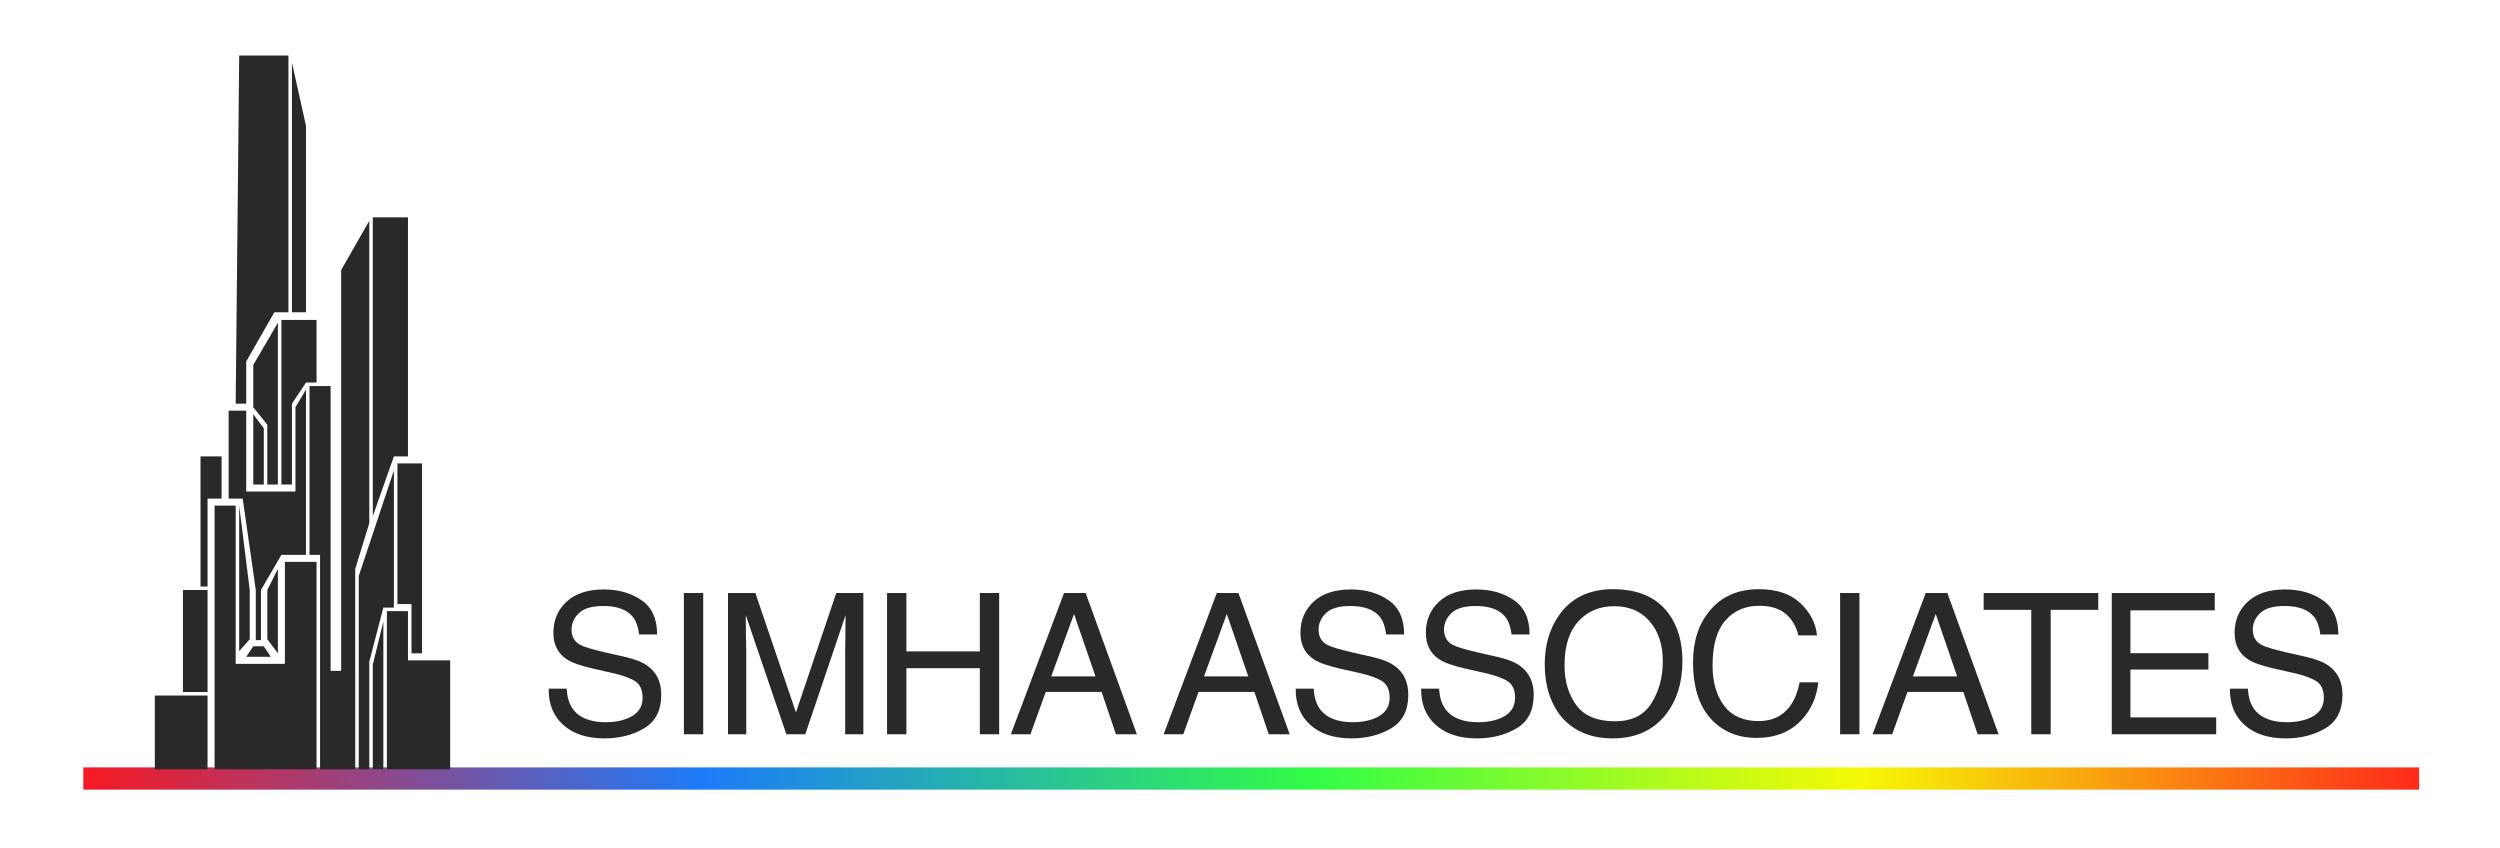
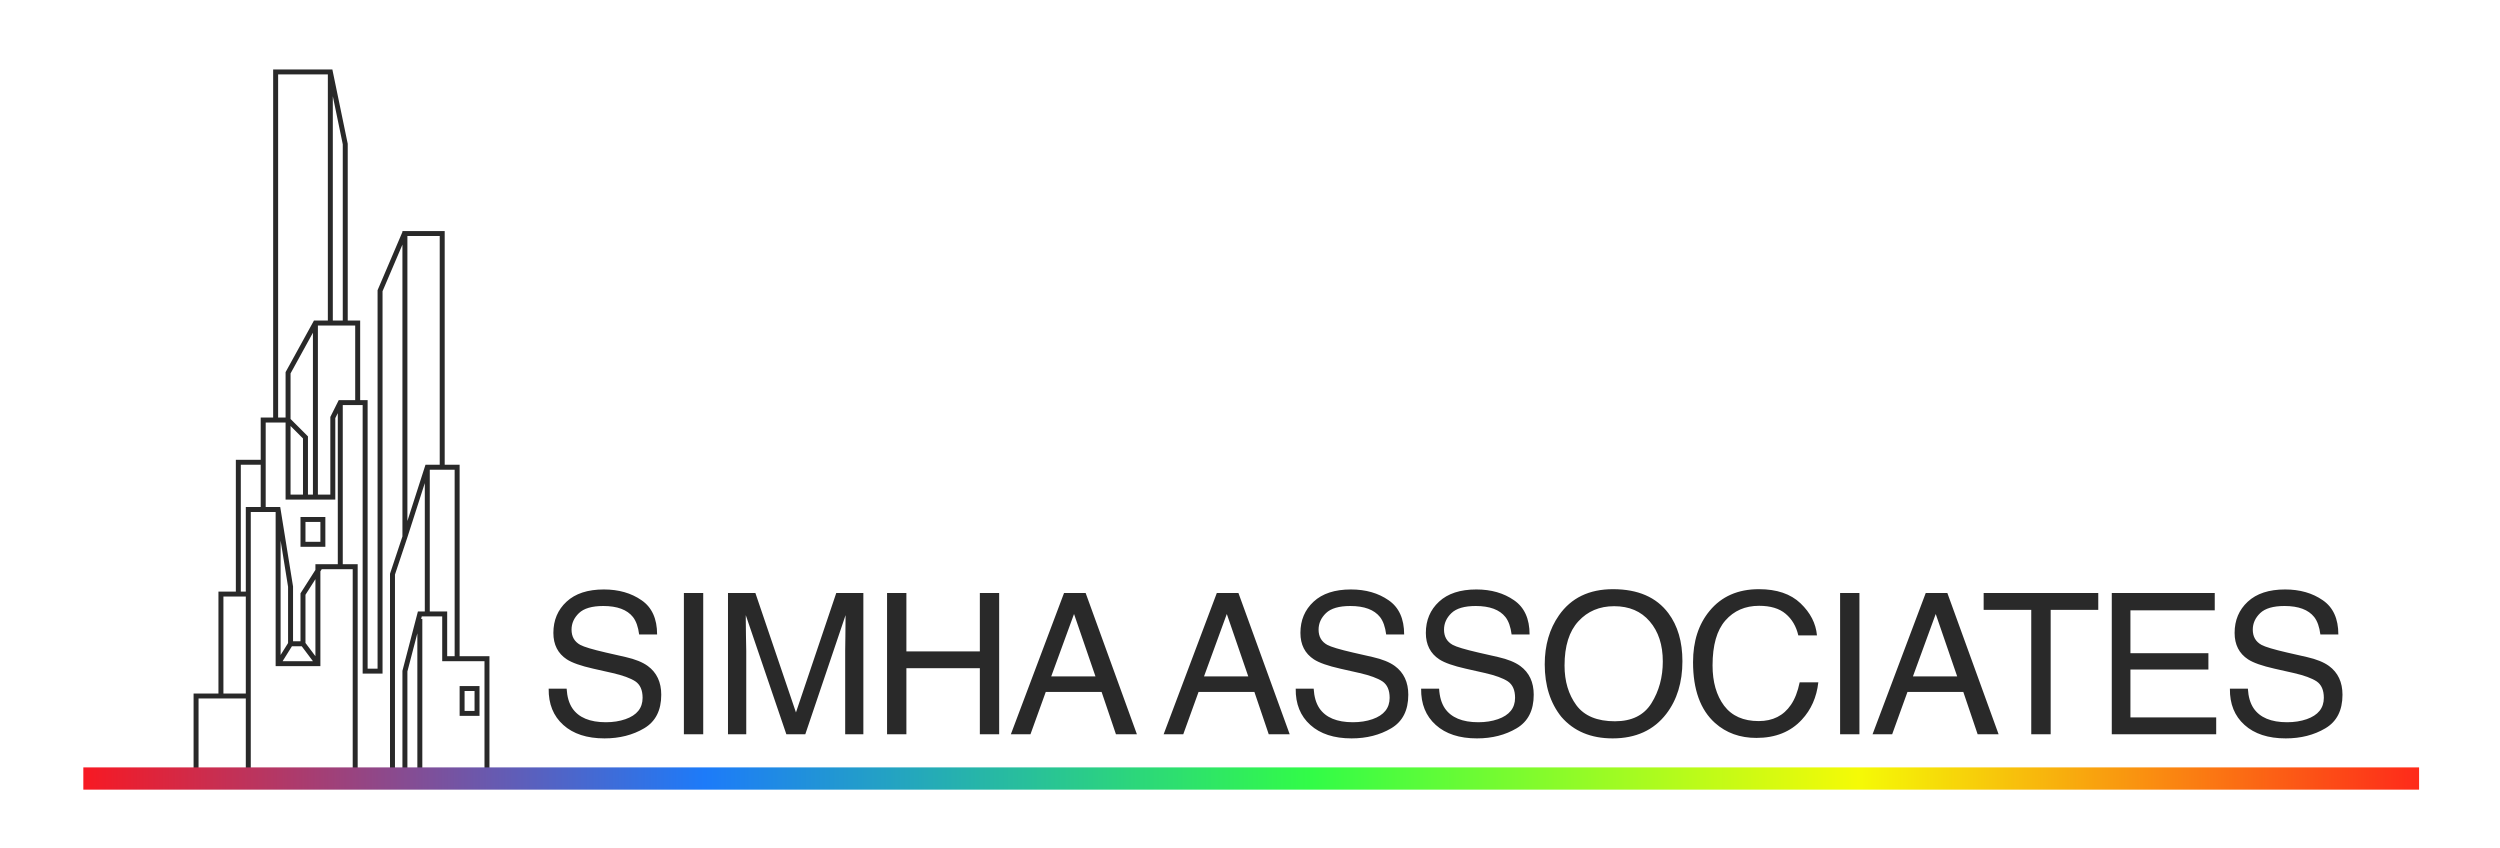
<svg xmlns="http://www.w3.org/2000/svg" width="180" height="61" viewBox="0 0 180 61" fill="none">
+   <path fill-rule="evenodd" clip-rule="evenodd" d="M19.667 5H19.846H23.784H23.93L23.959 5.143L25.033 10.334L25.037 10.352V10.37V23.08H25.753H25.932V23.259V28.809H26.29H26.469V28.988V48.142H27.185V20.932V20.895L27.199 20.862L28.975 16.701V16.636H31.839H32.018V16.815V33.463H32.913H33.093V33.642V47.247H35.062H35.241V47.426V55.481H39V55.84H35.062H34.883V55.66V47.605H32.913H32.018H31.839V47.426V44.383H30.765H30.367L30.32 44.562H30.407V55.66H30.049V45.599L29.333 48.344V55.66H28.975V48.321V48.298L28.981 48.276L30.055 44.158L30.09 44.025H30.228H30.586V34.784L29.325 38.709L29.324 38.711L28.438 41.368V55.66H28.08V41.34V41.31L28.089 41.283L28.975 38.625V17.613L27.543 20.969V48.321V48.5H27.364H26.29H26.111V48.321V29.167H24.679V40.623H24.321V29.746L24.142 30.104V35.79V35.969H23.963H20.741H20.562V35.79V30.42H19.846H19.667V30.42H19.13V36.506H18.771V33.463H17.339V42.593H17.698V36.685V36.506H17.877H20.025H20.177L20.201 36.657L21.096 42.206L21.099 42.22V42.235V46.173H21.636V42.772V42.719L21.664 42.675L22.71 41.032V40.803V40.623H22.889H25.574H25.753V40.803V55.66H25.395V40.981H23.166L23.068 41.136V47.784V47.963H22.889H20.025H19.846V47.784V36.864H18.056V55.66H17.698V50.29H14.296V55.66V55.84H14.117H10V55.481H13.938V50.111V49.932H14.117H17.698V42.951H17.16H16.086V49.932H15.728V42.772V42.593H15.907H16.981V33.284V33.105H17.16H18.771V30.241V30.062H18.951H19.667V5.179V5ZM31.66 33.463V16.994H29.333V37.512L30.595 33.587L30.635 33.463H30.765H31.66ZM20.348 47.605L21.019 46.531H21.725L22.531 47.605H20.348ZM22.71 41.699V47.247L21.994 46.292V42.824L22.71 41.699ZM25.574 23.438V28.809H24.5H24.389L24.34 28.908L23.803 29.982L23.784 30.02V30.062V35.611H22.889V23.438H23.605H23.784H24.321H24.858H25.037H25.574ZM22.531 23.956V35.611H22.173V31.494V31.42L22.12 31.367L20.92 30.167V26.886L22.531 23.956ZM20.562 26.84V30.062H20.025V5.358H23.605V23.08H22.71H22.604L22.553 23.173L20.584 26.753L20.562 26.794V26.84ZM23.963 23.08H24.321H24.679V10.389L23.963 6.928V23.08ZM30.944 33.821V44.025H32.018H32.197V44.204V47.247H32.734V33.821H30.944ZM20.92 30.673L21.815 31.568V35.611H20.92V30.673ZM20.204 38.919L20.741 42.249V46.3L20.204 47.16V38.919ZM34.167 49.753H33.45V51.185H34.167V49.753ZM33.45 49.395H33.093V49.753V51.185V51.543H33.45H34.167H34.525V51.185V49.753V49.395H34.167H33.45ZM21.815 37.222H21.636V37.401V39.191V39.37H21.815H23.247H23.426V39.191V37.401V37.222H23.247H21.815ZM21.994 39.012V37.58H23.068V39.012H21.994Z" fill="#292929" />
  <rect width="168.174" height="1.602" transform="matrix(1 0 0 -1 6 56.8545)" fill="url(#paint0_linear)" />
-   <path fill-rule="evenodd" clip-rule="evenodd" d="M17.222 4L16.969 29.063H17.729V26.025L19.754 22.481H20.767V4H17.222ZM17.475 35.899H16.463V29.57H17.729V35.392H21.273V29.316L22.032 28.051V39.949L20.26 39.949L18.788 42.481V46.089H18.417V42.481L17.475 35.899ZM14.437 42.228H14.944V35.899H15.956V32.861H14.437V42.228ZM13.172 42.481H14.944V49.823H13.172V42.481ZM11.146 50.076H14.944V55.392H11.146V50.076ZM16.969 47.797V36.405H15.45V55.392H22.792V40.456H20.513V47.797H16.969ZM18.235 46.532H18.994L19.5 47.291H17.728L18.235 46.532ZM17.222 46.882V36.418L17.982 42.481V46.025L17.222 46.882ZM20.007 40.962V47.038L19.248 46.025V42.481L20.007 40.962ZM18.235 29.823L18.994 30.835V34.886H18.235V29.823ZM18.235 26.279V29.317L19.247 30.582V34.886H20.007V23.241L18.235 26.279ZM20.26 34.886V23.034L22.792 23.034V27.544H22.032L21.02 29.063V34.886H20.26ZM21.02 22.481V4.506L22.032 9.063V22.481H21.02ZM23.045 27.797H22.285V39.949H23.045V48.304V55.392H23.805L25.577 55.392V48.304H23.805V27.797H23.805H23.045ZM25.576 48.304H24.564V19.443L26.589 15.899V37.671L25.576 40.962V48.304ZM28.361 32.861H29.374V15.646H26.842V37.165L28.361 32.861ZM26.589 55.392H25.83V41.468L28.361 33.873V43.747H27.602L26.589 47.639V55.392ZM26.842 55.392V47.852L27.602 44.76V55.392H26.842ZM29.627 43.494H28.615V33.367H30.387V47.038H29.627V43.494ZM27.855 44H29.374V47.544H32.412V55.392H27.855V44Z" fill="#292929" />
  <path d="M40.798 49.586C40.831 50.162 40.967 50.631 41.207 50.991C41.663 51.664 42.469 52.001 43.623 52.001C44.139 52.001 44.61 51.928 45.035 51.78C45.856 51.494 46.267 50.981 46.267 50.243C46.267 49.689 46.094 49.295 45.748 49.059C45.397 48.829 44.848 48.628 44.1 48.457L42.723 48.146C41.823 47.943 41.186 47.719 40.812 47.474C40.166 47.05 39.843 46.415 39.843 45.57C39.843 44.657 40.159 43.907 40.791 43.321C41.423 42.734 42.319 42.441 43.477 42.441C44.543 42.441 45.448 42.7 46.191 43.217C46.938 43.729 47.312 44.55 47.312 45.681H46.018C45.949 45.137 45.801 44.719 45.575 44.428C45.155 43.898 44.442 43.632 43.436 43.632C42.623 43.632 42.04 43.803 41.684 44.144C41.329 44.486 41.151 44.883 41.151 45.335C41.151 45.834 41.359 46.198 41.774 46.429C42.047 46.577 42.663 46.761 43.623 46.983L45.049 47.308C45.736 47.465 46.267 47.679 46.641 47.952C47.287 48.427 47.61 49.117 47.61 50.022C47.61 51.148 47.199 51.953 46.378 52.438C45.561 52.922 44.61 53.164 43.526 53.164C42.261 53.164 41.271 52.841 40.556 52.195C39.841 51.554 39.49 50.684 39.504 49.586H40.798ZM49.24 42.698H50.632V52.867H49.24V42.698ZM52.415 42.698H54.388L57.309 51.295L60.21 42.698H62.162V52.867H60.853V46.865C60.853 46.657 60.858 46.313 60.867 45.834C60.877 45.353 60.881 44.839 60.881 44.29L57.981 52.867H56.617L53.696 44.29V44.601C53.696 44.85 53.7 45.231 53.709 45.743C53.723 46.251 53.73 46.625 53.73 46.865V52.867H52.415V42.698ZM63.868 42.698H65.26V46.9H70.549V42.698H71.94V52.867H70.549V48.111H65.26V52.867H63.868V42.698ZM78.873 48.699L77.33 44.207L75.689 48.699H78.873ZM76.61 42.698H78.167L81.857 52.867H80.348L79.316 49.821H75.294L74.194 52.867H72.782L76.61 42.698ZM89.874 48.699L88.33 44.207L86.69 48.699H89.874ZM87.61 42.698H89.168L92.858 52.867H91.349L90.317 49.821H86.295L85.195 52.867H83.782L87.61 42.698ZM94.585 49.586C94.618 50.162 94.754 50.631 94.994 50.991C95.451 51.664 96.256 52.001 97.41 52.001C97.926 52.001 98.397 51.928 98.822 51.78C99.643 51.494 100.054 50.981 100.054 50.243C100.054 49.689 99.881 49.295 99.535 49.059C99.184 48.829 98.635 48.628 97.887 48.457L96.51 48.146C95.61 47.943 94.973 47.719 94.599 47.474C93.953 47.05 93.63 46.415 93.63 45.57C93.63 44.657 93.946 43.907 94.578 43.321C95.21 42.734 96.106 42.441 97.264 42.441C98.33 42.441 99.235 42.7 99.978 43.217C100.725 43.729 101.099 44.55 101.099 45.681H99.805C99.736 45.137 99.588 44.719 99.362 44.428C98.942 43.898 98.229 43.632 97.223 43.632C96.41 43.632 95.827 43.803 95.471 44.144C95.116 44.486 94.938 44.883 94.938 45.335C94.938 45.834 95.146 46.198 95.561 46.429C95.834 46.577 96.45 46.761 97.41 46.983L98.836 47.308C99.523 47.465 100.054 47.679 100.428 47.952C101.074 48.427 101.397 49.117 101.397 50.022C101.397 51.148 100.986 51.953 100.165 52.438C99.348 52.922 98.397 53.164 97.313 53.164C96.048 53.164 95.058 52.841 94.343 52.195C93.628 51.554 93.277 50.684 93.291 49.586H94.585ZM103.616 49.586C103.648 50.162 103.784 50.631 104.024 50.991C104.481 51.664 105.287 52.001 106.44 52.001C106.957 52.001 107.428 51.928 107.853 51.78C108.674 51.494 109.085 50.981 109.085 50.243C109.085 49.689 108.912 49.295 108.566 49.059C108.215 48.829 107.666 48.628 106.918 48.457L105.54 48.146C104.64 47.943 104.004 47.719 103.63 47.474C102.984 47.05 102.661 46.415 102.661 45.57C102.661 44.657 102.977 43.907 103.609 43.321C104.241 42.734 105.137 42.441 106.295 42.441C107.361 42.441 108.266 42.7 109.009 43.217C109.756 43.729 110.13 44.55 110.13 45.681H108.836C108.766 45.137 108.619 44.719 108.392 44.428C107.973 43.898 107.259 43.632 106.253 43.632C105.441 43.632 104.857 43.803 104.502 44.144C104.147 44.486 103.969 44.883 103.969 45.335C103.969 45.834 104.177 46.198 104.592 46.429C104.864 46.577 105.48 46.761 106.44 46.983L107.866 47.308C108.554 47.465 109.085 47.679 109.459 47.952C110.105 48.427 110.428 49.117 110.428 50.022C110.428 51.148 110.017 51.953 109.195 52.438C108.379 52.922 107.428 53.164 106.343 53.164C105.079 53.164 104.089 52.841 103.374 52.195C102.658 51.554 102.308 50.684 102.321 49.586H103.616ZM116.136 42.421C117.931 42.421 119.26 42.998 120.123 44.151C120.797 45.051 121.134 46.203 121.134 47.606C121.134 49.124 120.748 50.386 119.978 51.392C119.073 52.574 117.783 53.164 116.108 53.164C114.543 53.164 113.314 52.648 112.418 51.614C111.62 50.617 111.221 49.357 111.221 47.834C111.221 46.459 111.562 45.282 112.245 44.304C113.122 43.048 114.419 42.421 116.136 42.421ZM116.274 51.932C117.488 51.932 118.365 51.498 118.905 50.631C119.449 49.758 119.722 48.757 119.722 47.626C119.722 46.431 119.408 45.469 118.78 44.74C118.157 44.011 117.303 43.646 116.219 43.646C115.167 43.646 114.308 44.008 113.644 44.733C112.979 45.453 112.647 46.517 112.647 47.924C112.647 49.05 112.931 50.001 113.498 50.776C114.07 51.547 114.996 51.932 116.274 51.932ZM126.641 42.421C127.928 42.421 128.928 42.76 129.638 43.438C130.349 44.117 130.744 44.887 130.822 45.75H129.479C129.327 45.095 129.022 44.576 128.565 44.193C128.113 43.81 127.476 43.618 126.655 43.618C125.653 43.618 124.843 43.971 124.225 44.677C123.611 45.379 123.304 46.456 123.304 47.91C123.304 49.101 123.581 50.068 124.135 50.811C124.693 51.549 125.524 51.918 126.627 51.918C127.642 51.918 128.415 51.528 128.946 50.748C129.228 50.338 129.438 49.798 129.576 49.129H130.919C130.799 50.199 130.402 51.097 129.728 51.821C128.921 52.694 127.832 53.13 126.461 53.13C125.28 53.13 124.287 52.772 123.484 52.057C122.427 51.111 121.899 49.65 121.899 47.675C121.899 46.175 122.296 44.945 123.09 43.985C123.948 42.942 125.132 42.421 126.641 42.421ZM132.487 42.698H133.879V52.867H132.487V42.698ZM140.916 48.699L139.372 44.207L137.732 48.699H140.916ZM138.652 42.698H140.21L143.899 52.867H142.39L141.359 49.821H137.337L136.236 52.867H134.824L138.652 42.698ZM151.075 42.698V43.909H147.648V52.867H146.25V43.909H142.823V42.698H151.075ZM152.048 42.698H159.462V43.944H153.391V47.031H159.005V48.208H153.391V51.655H159.566V52.867H152.048V42.698ZM161.847 49.586C161.88 50.162 162.016 50.631 162.256 50.991C162.713 51.664 163.518 52.001 164.672 52.001C165.188 52.001 165.659 51.928 166.084 51.78C166.905 51.494 167.316 50.981 167.316 50.243C167.316 49.689 167.143 49.295 166.797 49.059C166.446 48.829 165.897 48.628 165.149 48.457L163.772 48.146C162.872 47.943 162.235 47.719 161.861 47.474C161.215 47.05 160.892 46.415 160.892 45.57C160.892 44.657 161.208 43.907 161.84 43.321C162.473 42.734 163.368 42.441 164.526 42.441C165.592 42.441 166.497 42.7 167.24 43.217C167.987 43.729 168.361 44.55 168.361 45.681H167.067C166.998 45.137 166.85 44.719 166.624 44.428C166.204 43.898 165.491 43.632 164.485 43.632C163.672 43.632 163.089 43.803 162.733 44.144C162.378 44.486 162.2 44.883 162.2 45.335C162.2 45.834 162.408 46.198 162.823 46.429C163.096 46.577 163.712 46.761 164.672 46.983L166.098 47.308C166.785 47.465 167.316 47.679 167.69 47.952C168.336 48.427 168.659 49.117 168.659 50.022C168.659 51.148 168.248 51.953 167.427 52.438C166.61 52.922 165.659 53.164 164.575 53.164C163.31 53.164 162.32 52.841 161.605 52.195C160.89 51.554 160.539 50.684 160.553 49.586H161.847Z" fill="#292929" />
  <defs>
    <linearGradient id="paint0_linear" x1="0" y1="1.602" x2="168.174" y2="1.602" gradientUnits="userSpaceOnUse">
      <stop stop-color="#F71923" />
      <stop offset="0.266" stop-color="#1D7BF9" />
      <stop offset="0.526" stop-color="#32FC47" />
      <stop offset="0.76" stop-color="#F5FA06" />
      <stop offset="1" stop-color="#FE2A1A" />
    </linearGradient>
  </defs>
</svg>
